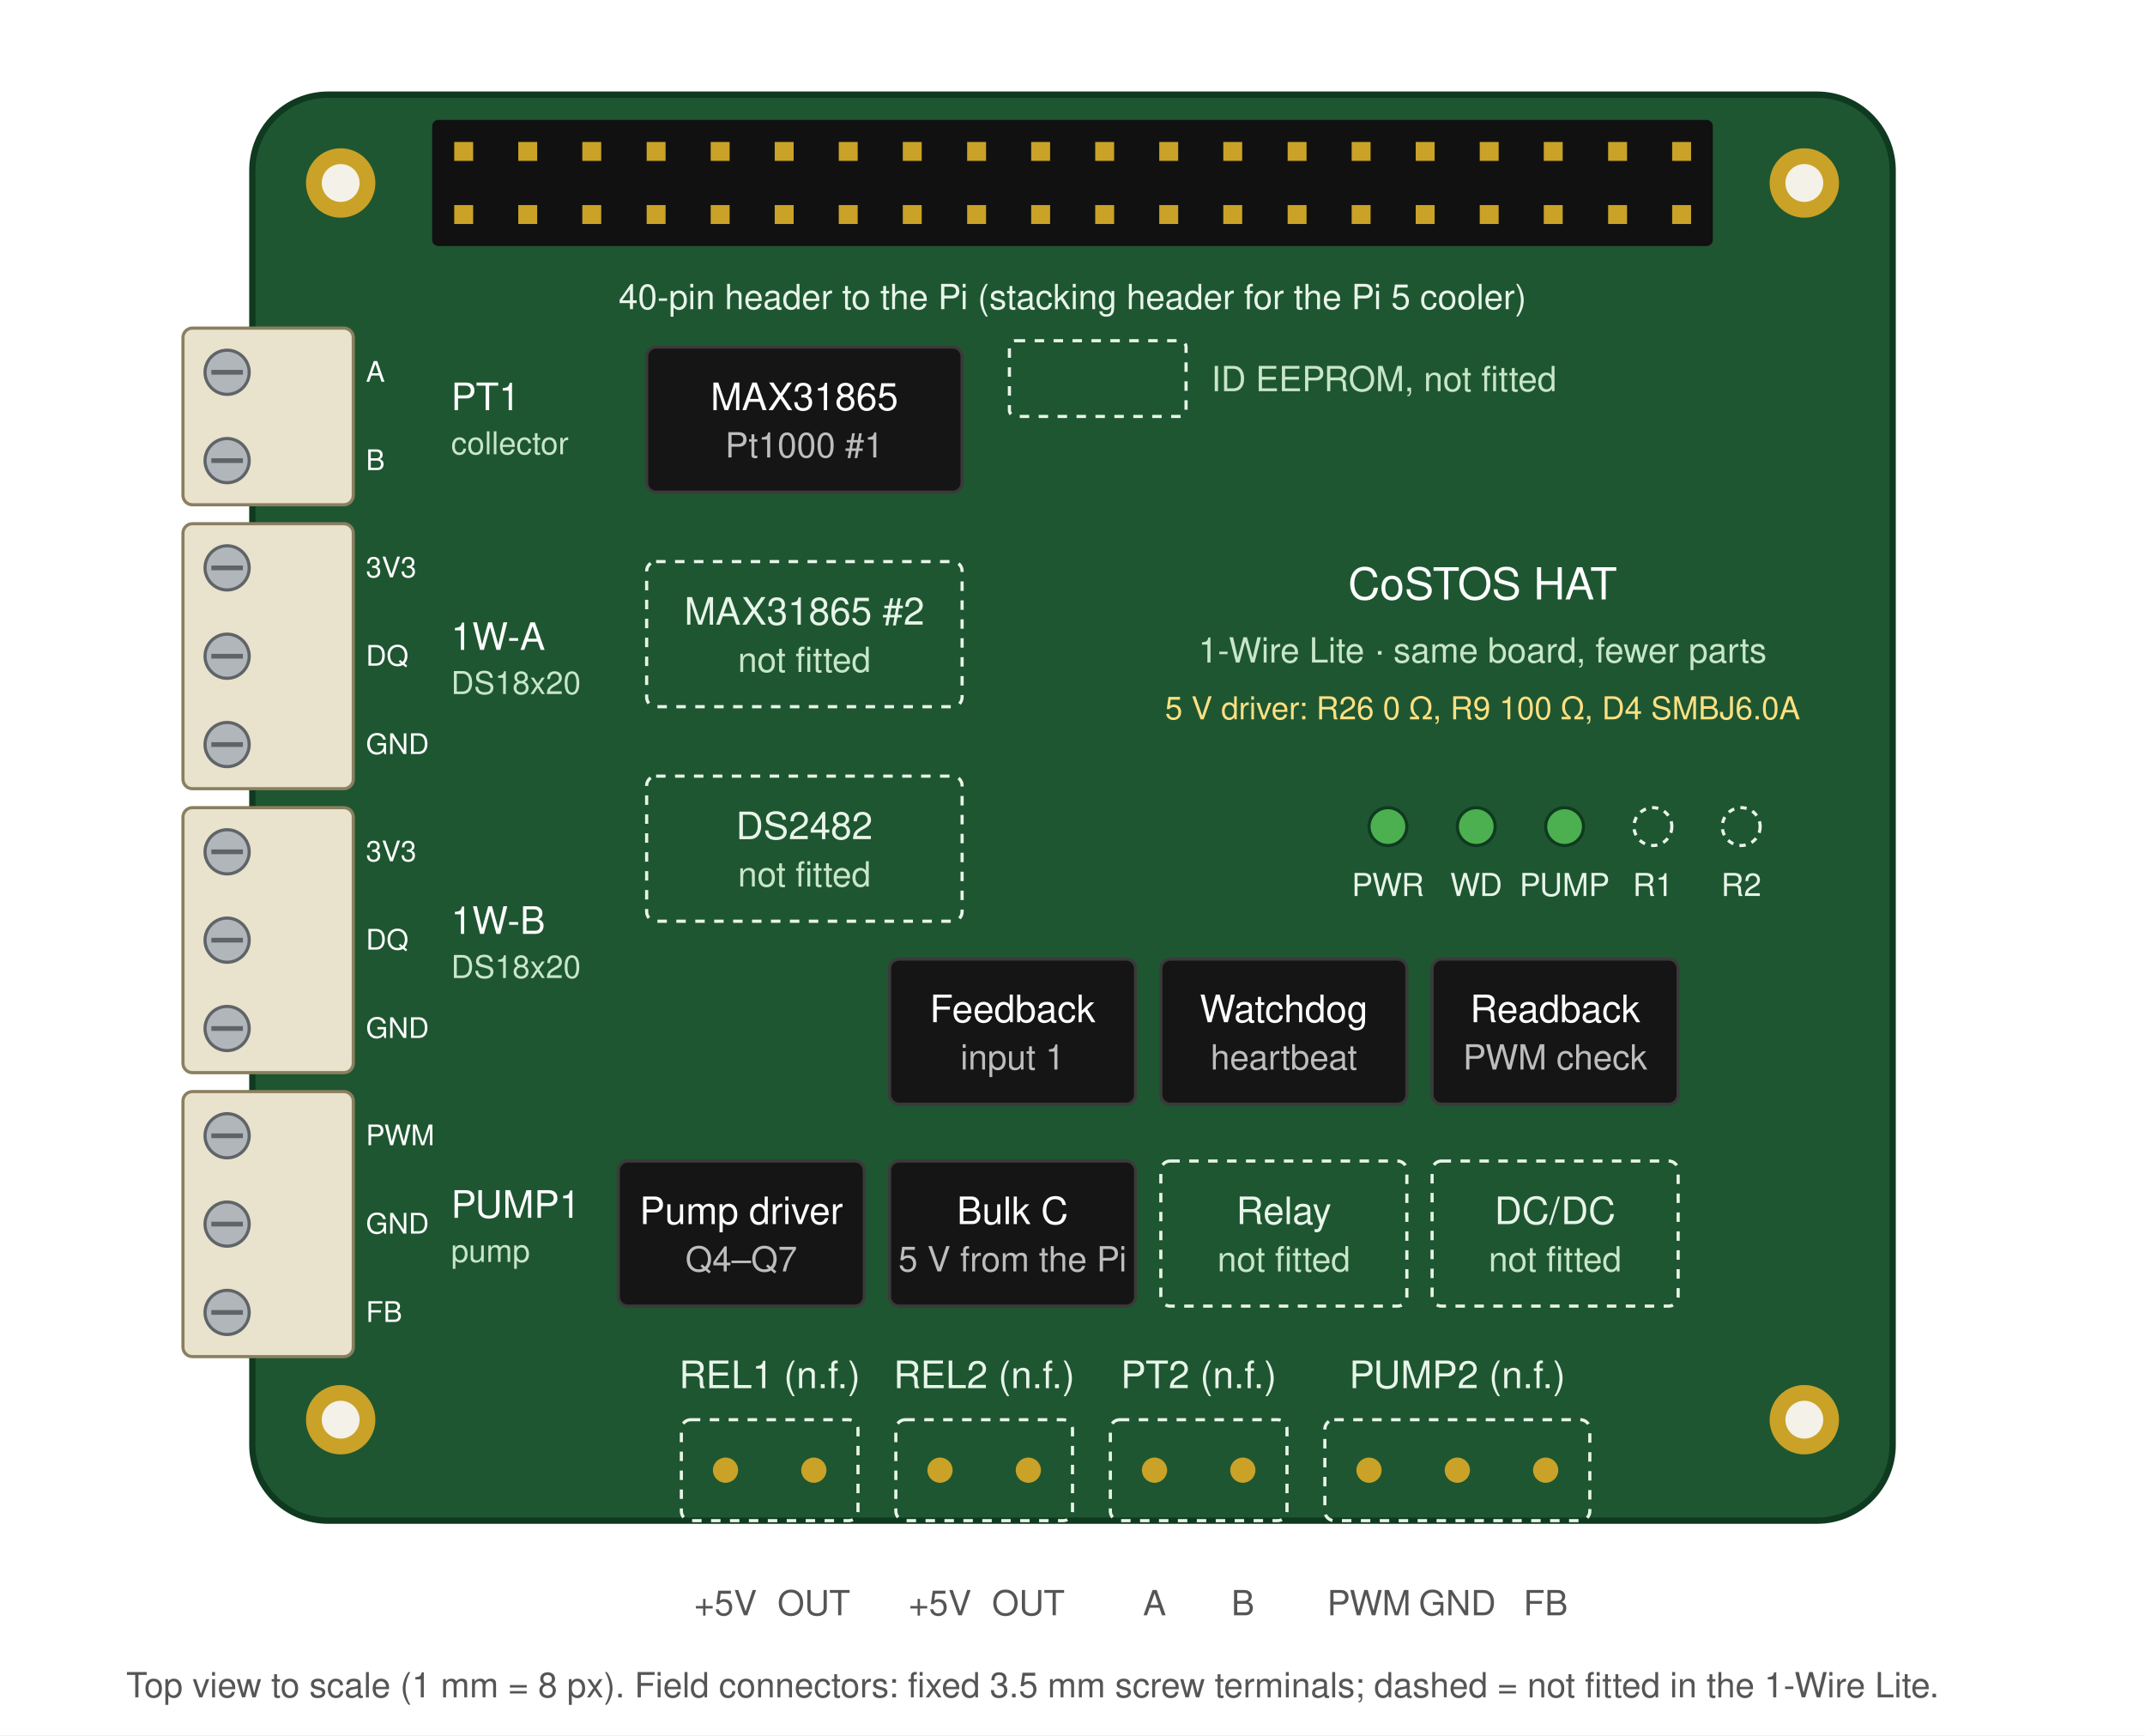
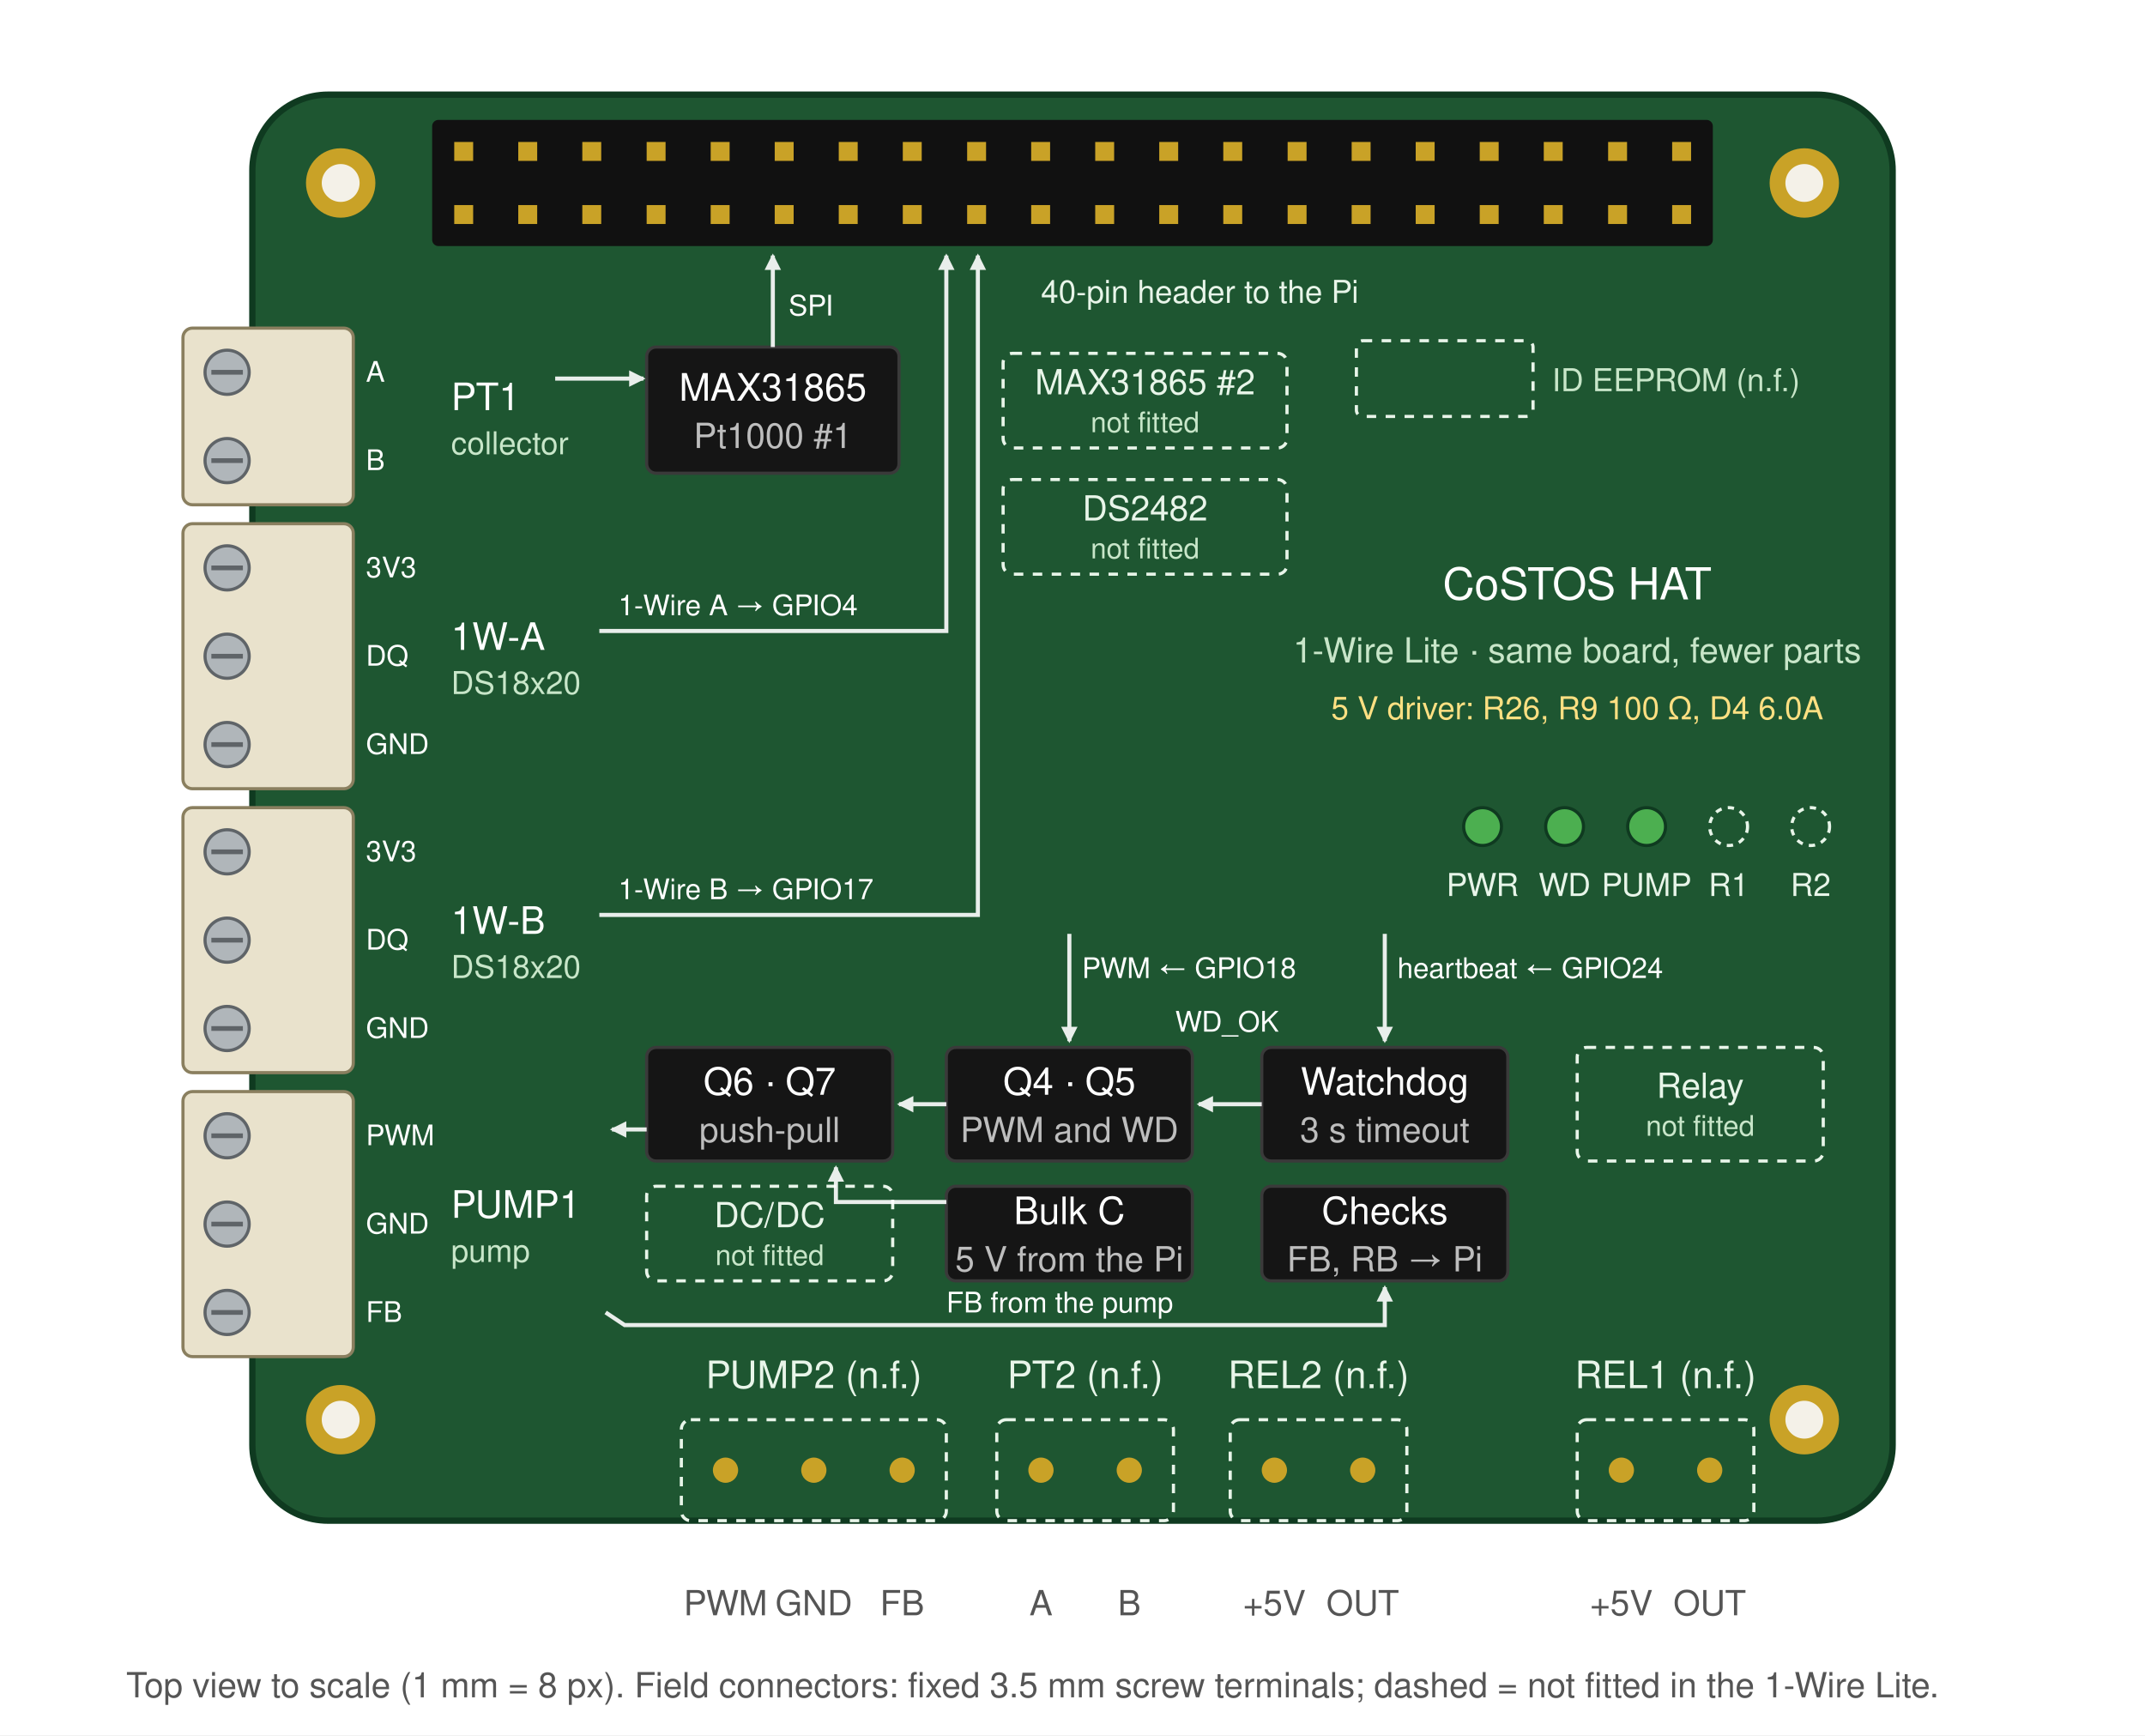
<svg xmlns="http://www.w3.org/2000/svg" width="680" height="550" viewBox="0 0 680 550" font-family="Helvetica, Arial, sans-serif">
  <rect width="680" height="550" fill="white" />
  <rect x="80" y="30" width="520" height="452" rx="24" fill="#1E5631" stroke="#0F3A20" stroke-width="2" />
  <circle cx="108" cy="58" r="11" fill="#C9A227" />
  <circle cx="108" cy="58" r="6" fill="#F4F1E8" />
  <circle cx="572" cy="58" r="11" fill="#C9A227" />
  <circle cx="572" cy="58" r="6" fill="#F4F1E8" />
  <circle cx="108" cy="450" r="11" fill="#C9A227" />
  <circle cx="108" cy="450" r="6" fill="#F4F1E8" />
  <circle cx="572" cy="450" r="11" fill="#C9A227" />
  <circle cx="572" cy="450" r="6" fill="#F4F1E8" />
  <rect x="137" y="38" width="406" height="40" rx="2" fill="#111111" />
  <rect x="144.0" y="45" width="6" height="6" fill="#C9A227" />
  <rect x="144.0" y="65" width="6" height="6" fill="#C9A227" />
  <rect x="164.3" y="45" width="6" height="6" fill="#C9A227" />
  <rect x="164.3" y="65" width="6" height="6" fill="#C9A227" />
  <rect x="184.6" y="45" width="6" height="6" fill="#C9A227" />
  <rect x="184.6" y="65" width="6" height="6" fill="#C9A227" />
  <rect x="205.0" y="45" width="6" height="6" fill="#C9A227" />
  <rect x="205.0" y="65" width="6" height="6" fill="#C9A227" />
  <rect x="225.3" y="45" width="6" height="6" fill="#C9A227" />
  <rect x="225.3" y="65" width="6" height="6" fill="#C9A227" />
  <rect x="245.6" y="45" width="6" height="6" fill="#C9A227" />
  <rect x="245.6" y="65" width="6" height="6" fill="#C9A227" />
  <rect x="265.9" y="45" width="6" height="6" fill="#C9A227" />
  <rect x="265.9" y="65" width="6" height="6" fill="#C9A227" />
  <rect x="286.2" y="45" width="6" height="6" fill="#C9A227" />
  <rect x="286.2" y="65" width="6" height="6" fill="#C9A227" />
  <rect x="306.6" y="45" width="6" height="6" fill="#C9A227" />
  <rect x="306.6" y="65" width="6" height="6" fill="#C9A227" />
  <rect x="326.9" y="45" width="6" height="6" fill="#C9A227" />
  <rect x="326.9" y="65" width="6" height="6" fill="#C9A227" />
  <rect x="347.2" y="45" width="6" height="6" fill="#C9A227" />
  <rect x="347.2" y="65" width="6" height="6" fill="#C9A227" />
  <rect x="367.5" y="45" width="6" height="6" fill="#C9A227" />
  <rect x="367.5" y="65" width="6" height="6" fill="#C9A227" />
  <rect x="387.8" y="45" width="6" height="6" fill="#C9A227" />
  <rect x="387.8" y="65" width="6" height="6" fill="#C9A227" />
  <rect x="408.2" y="45" width="6" height="6" fill="#C9A227" />
  <rect x="408.2" y="65" width="6" height="6" fill="#C9A227" />
  <rect x="428.5" y="45" width="6" height="6" fill="#C9A227" />
  <rect x="428.5" y="65" width="6" height="6" fill="#C9A227" />
  <rect x="448.8" y="45" width="6" height="6" fill="#C9A227" />
  <rect x="448.8" y="65" width="6" height="6" fill="#C9A227" />
  <rect x="469.1" y="45" width="6" height="6" fill="#C9A227" />
  <rect x="469.1" y="65" width="6" height="6" fill="#C9A227" />
  <rect x="489.4" y="45" width="6" height="6" fill="#C9A227" />
  <rect x="489.4" y="65" width="6" height="6" fill="#C9A227" />
  <rect x="509.8" y="45" width="6" height="6" fill="#C9A227" />
  <rect x="509.8" y="65" width="6" height="6" fill="#C9A227" />
  <rect x="530.1" y="45" width="6" height="6" fill="#C9A227" />
  <rect x="530.1" y="65" width="6" height="6" fill="#C9A227" />
-   <text class="ts" x="340" y="98" text-anchor="middle" style="font-size:11px;font-weight:400;fill:#E8F5E9">40-pin header to the Pi (stacking header for the Pi 5 cooler)</text>
-   <rect x="320" y="108" width="56" height="24" rx="2" fill="none" stroke="#E8F5E9" stroke-width="1" stroke-dasharray="3 3" />
-   <text class="ts" x="384" y="124" text-anchor="start" style="font-size:11px;font-weight:400;fill:#C8E6C9">ID EEPROM, not fitted</text>
+   <text class="ts" x="330" y="96" text-anchor="start" style="font-size:10px;font-weight:400;fill:#E8F5E9">40-pin header to the Pi</text>
+   <rect x="430" y="108" width="56" height="24" rx="2" fill="none" stroke="#E8F5E9" stroke-width="1" stroke-dasharray="3 3" />
+   <text class="ts" x="492" y="124" text-anchor="start" style="font-size:10px;font-weight:400;fill:#C8E6C9">ID EEPROM (n.f.)</text>
  <text class="ts" x="116" y="121" text-anchor="start" style="font-size:9px;font-weight:400;fill:#ffffff">A</text>
  <text class="ts" x="116" y="149" text-anchor="start" style="font-size:9px;font-weight:400;fill:#ffffff">B</text>
  <rect x="58" y="104" width="54" height="56" rx="3" fill="#E9E2CC" stroke="#8A7F5F" stroke-width="1" />
  <circle cx="72" cy="118" r="7" fill="#B0B6BA" stroke="#5F6468" />
  <line x1="67" y1="118" x2="77" y2="118" stroke="#5F6468" stroke-width="1.5" />
  <circle cx="72" cy="146" r="7" fill="#B0B6BA" stroke="#5F6468" />
  <line x1="67" y1="146" x2="77" y2="146" stroke="#5F6468" stroke-width="1.5" />
  <text class="th" x="143" y="130.0" text-anchor="start" style="font-size:12px;font-weight:500;fill:#ffffff">PT1</text>
  <text class="ts" x="143" y="144.0" text-anchor="start" style="font-size:10px;font-weight:400;fill:#C8E6C9">collector</text>
  <text class="ts" x="116" y="183" text-anchor="start" style="font-size:9px;font-weight:400;fill:#ffffff">3V3</text>
  <text class="ts" x="116" y="211" text-anchor="start" style="font-size:9px;font-weight:400;fill:#ffffff">DQ</text>
  <text class="ts" x="116" y="239" text-anchor="start" style="font-size:9px;font-weight:400;fill:#ffffff">GND</text>
  <rect x="58" y="166" width="54" height="84" rx="3" fill="#E9E2CC" stroke="#8A7F5F" stroke-width="1" />
  <circle cx="72" cy="180" r="7" fill="#B0B6BA" stroke="#5F6468" />
  <line x1="67" y1="180" x2="77" y2="180" stroke="#5F6468" stroke-width="1.5" />
  <circle cx="72" cy="208" r="7" fill="#B0B6BA" stroke="#5F6468" />
  <line x1="67" y1="208" x2="77" y2="208" stroke="#5F6468" stroke-width="1.5" />
  <circle cx="72" cy="236" r="7" fill="#B0B6BA" stroke="#5F6468" />
  <line x1="67" y1="236" x2="77" y2="236" stroke="#5F6468" stroke-width="1.5" />
  <text class="th" x="143" y="206.0" text-anchor="start" style="font-size:12px;font-weight:500;fill:#ffffff">1W-A</text>
  <text class="ts" x="143" y="220.0" text-anchor="start" style="font-size:10px;font-weight:400;fill:#C8E6C9">DS18x20</text>
  <text class="ts" x="116" y="273" text-anchor="start" style="font-size:9px;font-weight:400;fill:#ffffff">3V3</text>
  <text class="ts" x="116" y="301" text-anchor="start" style="font-size:9px;font-weight:400;fill:#ffffff">DQ</text>
  <text class="ts" x="116" y="329" text-anchor="start" style="font-size:9px;font-weight:400;fill:#ffffff">GND</text>
  <rect x="58" y="256" width="54" height="84" rx="3" fill="#E9E2CC" stroke="#8A7F5F" stroke-width="1" />
  <circle cx="72" cy="270" r="7" fill="#B0B6BA" stroke="#5F6468" />
  <line x1="67" y1="270" x2="77" y2="270" stroke="#5F6468" stroke-width="1.5" />
  <circle cx="72" cy="298" r="7" fill="#B0B6BA" stroke="#5F6468" />
  <line x1="67" y1="298" x2="77" y2="298" stroke="#5F6468" stroke-width="1.5" />
  <circle cx="72" cy="326" r="7" fill="#B0B6BA" stroke="#5F6468" />
  <line x1="67" y1="326" x2="77" y2="326" stroke="#5F6468" stroke-width="1.5" />
  <text class="th" x="143" y="296.0" text-anchor="start" style="font-size:12px;font-weight:500;fill:#ffffff">1W-B</text>
  <text class="ts" x="143" y="310.0" text-anchor="start" style="font-size:10px;font-weight:400;fill:#C8E6C9">DS18x20</text>
  <text class="ts" x="116" y="363" text-anchor="start" style="font-size:9px;font-weight:400;fill:#ffffff">PWM</text>
  <text class="ts" x="116" y="391" text-anchor="start" style="font-size:9px;font-weight:400;fill:#ffffff">GND</text>
  <text class="ts" x="116" y="419" text-anchor="start" style="font-size:9px;font-weight:400;fill:#ffffff">FB</text>
  <rect x="58" y="346" width="54" height="84" rx="3" fill="#E9E2CC" stroke="#8A7F5F" stroke-width="1" />
  <circle cx="72" cy="360" r="7" fill="#B0B6BA" stroke="#5F6468" />
  <line x1="67" y1="360" x2="77" y2="360" stroke="#5F6468" stroke-width="1.5" />
  <circle cx="72" cy="388" r="7" fill="#B0B6BA" stroke="#5F6468" />
  <line x1="67" y1="388" x2="77" y2="388" stroke="#5F6468" stroke-width="1.5" />
  <circle cx="72" cy="416" r="7" fill="#B0B6BA" stroke="#5F6468" />
  <line x1="67" y1="416" x2="77" y2="416" stroke="#5F6468" stroke-width="1.5" />
  <text class="th" x="143" y="386.0" text-anchor="start" style="font-size:12px;font-weight:500;fill:#ffffff">PUMP1</text>
  <text class="ts" x="143" y="400.0" text-anchor="start" style="font-size:10px;font-weight:400;fill:#C8E6C9">pump</text>
-   <rect x="216" y="450" width="56" height="32" rx="3" fill="none" stroke="#E8F5E9" stroke-width="1" stroke-dasharray="3 3" />
+   <rect x="216" y="450" width="84" height="32" rx="3" fill="none" stroke="#E8F5E9" stroke-width="1" stroke-dasharray="3 3" />
  <circle cx="230" cy="466" r="4" fill="#C9A227" />
-   <text class="ts" x="230" y="512" text-anchor="middle" style="font-size:11px;font-weight:400;fill:#555555">+5V</text>
+   <text class="ts" x="230" y="512" text-anchor="middle" style="font-size:11px;font-weight:400;fill:#555555">PWM</text>
  <circle cx="258" cy="466" r="4" fill="#C9A227" />
-   <text class="ts" x="258" y="512" text-anchor="middle" style="font-size:11px;font-weight:400;fill:#555555">OUT</text>
-   <text class="th" x="244.0" y="440" text-anchor="middle" style="font-size:12px;font-weight:500;fill:#E8F5E9">REL1 (n.f.)</text>
-   <rect x="284" y="450" width="56" height="32" rx="3" fill="none" stroke="#E8F5E9" stroke-width="1" stroke-dasharray="3 3" />
-   <circle cx="298" cy="466" r="4" fill="#C9A227" />
-   <text class="ts" x="298" y="512" text-anchor="middle" style="font-size:11px;font-weight:400;fill:#555555">+5V</text>
-   <circle cx="326" cy="466" r="4" fill="#C9A227" />
-   <text class="ts" x="326" y="512" text-anchor="middle" style="font-size:11px;font-weight:400;fill:#555555">OUT</text>
-   <text class="th" x="312.0" y="440" text-anchor="middle" style="font-size:12px;font-weight:500;fill:#E8F5E9">REL2 (n.f.)</text>
-   <rect x="352" y="450" width="56" height="32" rx="3" fill="none" stroke="#E8F5E9" stroke-width="1" stroke-dasharray="3 3" />
-   <circle cx="366" cy="466" r="4" fill="#C9A227" />
-   <text class="ts" x="366" y="512" text-anchor="middle" style="font-size:11px;font-weight:400;fill:#555555">A</text>
-   <circle cx="394" cy="466" r="4" fill="#C9A227" />
-   <text class="ts" x="394" y="512" text-anchor="middle" style="font-size:11px;font-weight:400;fill:#555555">B</text>
-   <text class="th" x="380.0" y="440" text-anchor="middle" style="font-size:12px;font-weight:500;fill:#E8F5E9">PT2 (n.f.)</text>
-   <rect x="420" y="450" width="84" height="32" rx="3" fill="none" stroke="#E8F5E9" stroke-width="1" stroke-dasharray="3 3" />
-   <circle cx="434" cy="466" r="4" fill="#C9A227" />
-   <text class="ts" x="434" y="512" text-anchor="middle" style="font-size:11px;font-weight:400;fill:#555555">PWM</text>
-   <circle cx="462" cy="466" r="4" fill="#C9A227" />
-   <text class="ts" x="462" y="512" text-anchor="middle" style="font-size:11px;font-weight:400;fill:#555555">GND</text>
-   <circle cx="490" cy="466" r="4" fill="#C9A227" />
-   <text class="ts" x="490" y="512" text-anchor="middle" style="font-size:11px;font-weight:400;fill:#555555">FB</text>
-   <text class="th" x="462.0" y="440" text-anchor="middle" style="font-size:12px;font-weight:500;fill:#E8F5E9">PUMP2 (n.f.)</text>
-   <rect x="205" y="110" width="100" height="46" rx="3" fill="#151515" stroke="#3a3a3a" stroke-width="1" />
-   <text class="th" x="255.0" y="130.0" text-anchor="middle" style="font-size:12px;font-weight:500;fill:#ffffff">MAX31865</text>
-   <text class="ts" x="255.0" y="145.0" text-anchor="middle" style="font-size:11px;font-weight:400;fill:#bdbdbd">Pt1000 #1</text>
-   <rect x="205" y="178" width="100" height="46" rx="3" fill="none" stroke="#E8F5E9" stroke-width="1" stroke-dasharray="3 3" />
-   <text class="th" x="255" y="198" text-anchor="middle" style="font-size:12px;font-weight:500;fill:#E8F5E9">MAX31865 #2</text>
-   <text class="ts" x="255" y="213" text-anchor="middle" style="font-size:11px;font-weight:400;fill:#C8E6C9">not fitted</text>
-   <rect x="205" y="246" width="100" height="46" rx="3" fill="none" stroke="#E8F5E9" stroke-width="1" stroke-dasharray="3 3" />
-   <text class="th" x="255" y="266" text-anchor="middle" style="font-size:12px;font-weight:500;fill:#E8F5E9">DS2482</text>
-   <text class="ts" x="255" y="281" text-anchor="middle" style="font-size:11px;font-weight:400;fill:#C8E6C9">not fitted</text>
-   <rect x="196" y="368" width="78" height="46" rx="3" fill="#151515" stroke="#3a3a3a" stroke-width="1" />
-   <text class="th" x="235.0" y="388.0" text-anchor="middle" style="font-size:12px;font-weight:500;fill:#ffffff">Pump driver</text>
-   <text class="ts" x="235.0" y="403.0" text-anchor="middle" style="font-size:11px;font-weight:400;fill:#bdbdbd">Q4–Q7</text>
-   <rect x="282" y="368" width="78" height="46" rx="3" fill="#151515" stroke="#3a3a3a" stroke-width="1" />
-   <text class="th" x="321.0" y="388.0" text-anchor="middle" style="font-size:12px;font-weight:500;fill:#ffffff">Bulk C</text>
-   <text class="ts" x="321.0" y="403.0" text-anchor="middle" style="font-size:11px;font-weight:400;fill:#bdbdbd">5 V from the Pi</text>
-   <rect x="368" y="368" width="78" height="46" rx="3" fill="none" stroke="#E8F5E9" stroke-width="1" stroke-dasharray="3 3" />
-   <text class="th" x="407.0" y="388.0" text-anchor="middle" style="font-size:12px;font-weight:500;fill:#E8F5E9">Relay</text>
-   <text class="ts" x="407.0" y="403.0" text-anchor="middle" style="font-size:11px;font-weight:400;fill:#C8E6C9">not fitted</text>
-   <rect x="454" y="368" width="78" height="46" rx="3" fill="none" stroke="#E8F5E9" stroke-width="1" stroke-dasharray="3 3" />
-   <text class="th" x="493.0" y="388.0" text-anchor="middle" style="font-size:12px;font-weight:500;fill:#E8F5E9">DC/DC</text>
-   <text class="ts" x="493.0" y="403.0" text-anchor="middle" style="font-size:11px;font-weight:400;fill:#C8E6C9">not fitted</text>
-   <text class="ts" x="470" y="228" text-anchor="middle" style="font-size:10px;font-weight:400;fill:#FFE082">5 V driver: R26 0 Ω, R9 100 Ω, D4 SMBJ6.0A</text>
-   <rect x="282" y="304" width="78" height="46" rx="3" fill="#151515" stroke="#3a3a3a" stroke-width="1" />
-   <text class="th" x="321.0" y="324.0" text-anchor="middle" style="font-size:12px;font-weight:500;fill:#ffffff">Feedback</text>
-   <text class="ts" x="321.0" y="339.0" text-anchor="middle" style="font-size:11px;font-weight:400;fill:#bdbdbd">input 1</text>
-   <rect x="368" y="304" width="78" height="46" rx="3" fill="#151515" stroke="#3a3a3a" stroke-width="1" />
-   <text class="th" x="407.0" y="324.0" text-anchor="middle" style="font-size:12px;font-weight:500;fill:#ffffff">Watchdog</text>
-   <text class="ts" x="407.0" y="339.0" text-anchor="middle" style="font-size:11px;font-weight:400;fill:#bdbdbd">heartbeat</text>
-   <rect x="454" y="304" width="78" height="46" rx="3" fill="#151515" stroke="#3a3a3a" stroke-width="1" />
-   <text class="th" x="493.0" y="324.0" text-anchor="middle" style="font-size:12px;font-weight:500;fill:#ffffff">Readback</text>
-   <text class="ts" x="493.0" y="339.0" text-anchor="middle" style="font-size:11px;font-weight:400;fill:#bdbdbd">PWM check</text>
-   <circle cx="440" cy="262" r="6" fill="#4CAF50" stroke="#0F3A20" />
-   <text class="ts" x="440" y="284" text-anchor="middle" style="font-size:10px;font-weight:400;fill:#E8F5E9">PWR</text>
-   <circle cx="468" cy="262" r="6" fill="#4CAF50" stroke="#0F3A20" />
-   <text class="ts" x="468" y="284" text-anchor="middle" style="font-size:10px;font-weight:400;fill:#E8F5E9">WD</text>
+   <text class="ts" x="258" y="512" text-anchor="middle" style="font-size:11px;font-weight:400;fill:#555555">GND</text>
+   <circle cx="286" cy="466" r="4" fill="#C9A227" />
+   <text class="ts" x="286" y="512" text-anchor="middle" style="font-size:11px;font-weight:400;fill:#555555">FB</text>
+   <text class="th" x="258.0" y="440" text-anchor="middle" style="font-size:12px;font-weight:500;fill:#E8F5E9">PUMP2 (n.f.)</text>
+   <rect x="316" y="450" width="56" height="32" rx="3" fill="none" stroke="#E8F5E9" stroke-width="1" stroke-dasharray="3 3" />
+   <circle cx="330" cy="466" r="4" fill="#C9A227" />
+   <text class="ts" x="330" y="512" text-anchor="middle" style="font-size:11px;font-weight:400;fill:#555555">A</text>
+   <circle cx="358" cy="466" r="4" fill="#C9A227" />
+   <text class="ts" x="358" y="512" text-anchor="middle" style="font-size:11px;font-weight:400;fill:#555555">B</text>
+   <text class="th" x="344.0" y="440" text-anchor="middle" style="font-size:12px;font-weight:500;fill:#E8F5E9">PT2 (n.f.)</text>
+   <rect x="390" y="450" width="56" height="32" rx="3" fill="none" stroke="#E8F5E9" stroke-width="1" stroke-dasharray="3 3" />
+   <circle cx="404" cy="466" r="4" fill="#C9A227" />
+   <text class="ts" x="404" y="512" text-anchor="middle" style="font-size:11px;font-weight:400;fill:#555555">+5V</text>
+   <circle cx="432" cy="466" r="4" fill="#C9A227" />
+   <text class="ts" x="432" y="512" text-anchor="middle" style="font-size:11px;font-weight:400;fill:#555555">OUT</text>
+   <text class="th" x="418.0" y="440" text-anchor="middle" style="font-size:12px;font-weight:500;fill:#E8F5E9">REL2 (n.f.)</text>
+   <rect x="500" y="450" width="56" height="32" rx="3" fill="none" stroke="#E8F5E9" stroke-width="1" stroke-dasharray="3 3" />
+   <circle cx="514" cy="466" r="4" fill="#C9A227" />
+   <text class="ts" x="514" y="512" text-anchor="middle" style="font-size:11px;font-weight:400;fill:#555555">+5V</text>
+   <circle cx="542" cy="466" r="4" fill="#C9A227" />
+   <text class="ts" x="542" y="512" text-anchor="middle" style="font-size:11px;font-weight:400;fill:#555555">OUT</text>
+   <text class="th" x="528.0" y="440" text-anchor="middle" style="font-size:12px;font-weight:500;fill:#E8F5E9">REL1 (n.f.)</text>
+   <defs>
+     <marker id="fa" viewBox="0 0 10 10" refX="8" refY="5" markerWidth="5" markerHeight="5" orient="auto-start-reverse">
+       <path d="M1 1L9 5L1 9Z" fill="#ffffff" />
+     </marker>
+   </defs>
+   <rect x="205" y="110" width="80" height="40" rx="3" fill="#151515" stroke="#3a3a3a" stroke-width="1" />
+   <text class="th" x="245.0" y="127.0" text-anchor="middle" style="font-size:12px;font-weight:500;fill:#ffffff">MAX31865</text>
+   <text class="ts" x="245.0" y="142.0" text-anchor="middle" style="font-size:11px;font-weight:400;fill:#bdbdbd">Pt1000 #1</text>
+   <polyline points="176,120 204,120" fill="none" stroke="#ffffff" stroke-width="1.3" opacity="0.9" marker-end="url(#fa)" />
+   <polyline points="245,110 245,81" fill="none" stroke="#ffffff" stroke-width="1.3" opacity="0.9" marker-end="url(#fa)" />
+   <text class="ts" x="250" y="100" text-anchor="start" style="font-size:9px;font-weight:400;fill:#FFFFFF">SPI</text>
+   <rect x="318" y="112" width="90" height="30" rx="3" fill="none" stroke="#E8F5E9" stroke-width="1" stroke-dasharray="3 3" />
+   <text class="th" x="363.0" y="125.0" text-anchor="middle" style="font-size:11px;font-weight:500;fill:#E8F5E9">MAX31865 #2</text>
+   <text class="ts" x="363.0" y="137.0" text-anchor="middle" style="font-size:9px;font-weight:400;fill:#C8E6C9">not fitted</text>
+   <rect x="318" y="152" width="90" height="30" rx="3" fill="none" stroke="#E8F5E9" stroke-width="1" stroke-dasharray="3 3" />
+   <text class="th" x="363.0" y="165.0" text-anchor="middle" style="font-size:11px;font-weight:500;fill:#E8F5E9">DS2482</text>
+   <text class="ts" x="363.0" y="177.0" text-anchor="middle" style="font-size:9px;font-weight:400;fill:#C8E6C9">not fitted</text>
+   <polyline points="190,200 300,200 300,81" fill="none" stroke="#ffffff" stroke-width="1.3" opacity="0.9" marker-end="url(#fa)" />
+   <text class="ts" x="196" y="195" text-anchor="start" style="font-size:9px;font-weight:400;fill:#FFFFFF">1-Wire A → GPIO4</text>
+   <polyline points="190,290 310,290 310,81" fill="none" stroke="#ffffff" stroke-width="1.3" opacity="0.9" marker-end="url(#fa)" />
+   <text class="ts" x="196" y="285" text-anchor="start" style="font-size:9px;font-weight:400;fill:#FFFFFF">1-Wire B → GPIO17</text>
+   <rect x="205" y="332" width="78" height="36" rx="3" fill="#151515" stroke="#3a3a3a" stroke-width="1" />
+   <text class="th" x="244.0" y="347.0" text-anchor="middle" style="font-size:12px;font-weight:500;fill:#ffffff">Q6 · Q7</text>
+   <text class="ts" x="244.0" y="362.0" text-anchor="middle" style="font-size:11px;font-weight:400;fill:#bdbdbd">push-pull</text>
+   <rect x="300" y="332" width="78" height="36" rx="3" fill="#151515" stroke="#3a3a3a" stroke-width="1" />
+   <text class="th" x="339.0" y="347.0" text-anchor="middle" style="font-size:12px;font-weight:500;fill:#ffffff">Q4 · Q5</text>
+   <text class="ts" x="339.0" y="362.0" text-anchor="middle" style="font-size:11px;font-weight:400;fill:#bdbdbd">PWM and WD</text>
+   <rect x="400" y="332" width="78" height="36" rx="3" fill="#151515" stroke="#3a3a3a" stroke-width="1" />
+   <text class="th" x="439.0" y="347.0" text-anchor="middle" style="font-size:12px;font-weight:500;fill:#ffffff">Watchdog</text>
+   <text class="ts" x="439.0" y="362.0" text-anchor="middle" style="font-size:11px;font-weight:400;fill:#bdbdbd">3 s timeout</text>
+   <polyline points="339,296 339,330" fill="none" stroke="#ffffff" stroke-width="1.3" opacity="0.9" marker-end="url(#fa)" />
+   <text class="ts" x="343" y="310" text-anchor="start" style="font-size:9px;font-weight:400;fill:#FFFFFF">PWM ← GPIO18</text>
+   <polyline points="439,296 439,330" fill="none" stroke="#ffffff" stroke-width="1.3" opacity="0.9" marker-end="url(#fa)" />
+   <text class="ts" x="443" y="310" text-anchor="start" style="font-size:9px;font-weight:400;fill:#FFFFFF">heartbeat ← GPIO24</text>
+   <polyline points="400,350 380,350" fill="none" stroke="#ffffff" stroke-width="1.3" opacity="0.9" marker-end="url(#fa)" />
+   <text class="ts" x="389" y="327" text-anchor="middle" style="font-size:9px;font-weight:400;fill:#FFFFFF">WD_OK</text>
+   <polyline points="300,350 285,350" fill="none" stroke="#ffffff" stroke-width="1.3" opacity="0.9" marker-end="url(#fa)" />
+   <polyline points="205,358 194,358" fill="none" stroke="#ffffff" stroke-width="1.3" opacity="0.9" marker-end="url(#fa)" />
+   <rect x="300" y="376" width="78" height="30" rx="3" fill="#151515" stroke="#3a3a3a" stroke-width="1" />
+   <text class="th" x="339.0" y="388.0" text-anchor="middle" style="font-size:12px;font-weight:500;fill:#ffffff">Bulk C</text>
+   <text class="ts" x="339.0" y="403.0" text-anchor="middle" style="font-size:11px;font-weight:400;fill:#bdbdbd">5 V from the Pi</text>
+   <rect x="400" y="376" width="78" height="30" rx="3" fill="#151515" stroke="#3a3a3a" stroke-width="1" />
+   <text class="th" x="439.0" y="388.0" text-anchor="middle" style="font-size:12px;font-weight:500;fill:#ffffff">Checks</text>
+   <text class="ts" x="439.0" y="403.0" text-anchor="middle" style="font-size:11px;font-weight:400;fill:#bdbdbd">FB, RB → Pi</text>
+   <rect x="205" y="376" width="78" height="30" rx="3" fill="none" stroke="#E8F5E9" stroke-width="1" stroke-dasharray="3 3" />
+   <text class="th" x="244.0" y="389.0" text-anchor="middle" style="font-size:11px;font-weight:500;fill:#E8F5E9">DC/DC</text>
+   <text class="ts" x="244.0" y="401.0" text-anchor="middle" style="font-size:9px;font-weight:400;fill:#C8E6C9">not fitted</text>
+   <rect x="500" y="332" width="78" height="36" rx="3" fill="none" stroke="#E8F5E9" stroke-width="1" stroke-dasharray="3 3" />
+   <text class="th" x="539.0" y="348.0" text-anchor="middle" style="font-size:11px;font-weight:500;fill:#E8F5E9">Relay</text>
+   <text class="ts" x="539.0" y="360.0" text-anchor="middle" style="font-size:9px;font-weight:400;fill:#C8E6C9">not fitted</text>
+   <text class="ts" x="500" y="228" text-anchor="middle" style="font-size:10px;font-weight:400;fill:#FFE082">5 V driver: R26, R9 100 Ω, D4 6.0A</text>
+   <polyline points="300,381 265,381 265,370" fill="none" stroke="#ffffff" stroke-width="1.3" opacity="0.9" marker-end="url(#fa)" />
+   <polyline points="192,416 198,420 439,420 439,408" fill="none" stroke="#ffffff" stroke-width="1.3" opacity="0.9" marker-end="url(#fa)" />
+   <text class="ts" x="300" y="416" text-anchor="start" style="font-size:9px;font-weight:400;fill:#FFFFFF">FB from the pump</text>
+   <circle cx="470" cy="262" r="6" fill="#4CAF50" stroke="#0F3A20" />
+   <text class="ts" x="470" y="284" text-anchor="middle" style="font-size:10px;font-weight:400;fill:#E8F5E9">PWR</text>
  <circle cx="496" cy="262" r="6" fill="#4CAF50" stroke="#0F3A20" />
-   <text class="ts" x="496" y="284" text-anchor="middle" style="font-size:10px;font-weight:400;fill:#E8F5E9">PUMP</text>
-   <circle cx="524" cy="262" r="6" fill="none" stroke="#E8F5E9" stroke-dasharray="2 2" />
-   <text class="ts" x="524" y="284" text-anchor="middle" style="font-size:10px;font-weight:400;fill:#E8F5E9">R1</text>
-   <circle cx="552" cy="262" r="6" fill="none" stroke="#E8F5E9" stroke-dasharray="2 2" />
-   <text class="ts" x="552" y="284" text-anchor="middle" style="font-size:10px;font-weight:400;fill:#E8F5E9">R2</text>
-   <text class="th" x="470" y="190" text-anchor="middle" style="font-size:14px;font-weight:500;fill:#ffffff">CoSTOS HAT</text>
-   <text class="ts" x="470" y="210" text-anchor="middle" style="font-size:11px;font-weight:400;fill:#C8E6C9">1-Wire Lite · same board, fewer parts</text>
+   <text class="ts" x="496" y="284" text-anchor="middle" style="font-size:10px;font-weight:400;fill:#E8F5E9">WD</text>
+   <circle cx="522" cy="262" r="6" fill="#4CAF50" stroke="#0F3A20" />
+   <text class="ts" x="522" y="284" text-anchor="middle" style="font-size:10px;font-weight:400;fill:#E8F5E9">PUMP</text>
+   <circle cx="548" cy="262" r="6" fill="none" stroke="#E8F5E9" stroke-dasharray="2 2" />
+   <text class="ts" x="548" y="284" text-anchor="middle" style="font-size:10px;font-weight:400;fill:#E8F5E9">R1</text>
+   <circle cx="574" cy="262" r="6" fill="none" stroke="#E8F5E9" stroke-dasharray="2 2" />
+   <text class="ts" x="574" y="284" text-anchor="middle" style="font-size:10px;font-weight:400;fill:#E8F5E9">R2</text>
+   <text class="th" x="500" y="190" text-anchor="middle" style="font-size:14px;font-weight:500;fill:#ffffff">CoSTOS HAT</text>
+   <text class="ts" x="500" y="210" text-anchor="middle" style="font-size:11px;font-weight:400;fill:#C8E6C9">1-Wire Lite · same board, fewer parts</text>
  <text class="ts" x="40" y="538" text-anchor="start" style="font-size:11px;font-weight:400;fill:#555555">Top view to scale (1 mm = 8 px). Field connectors: fixed 3.5 mm screw terminals; dashed = not fitted in the 1-Wire Lite.</text>
</svg>
